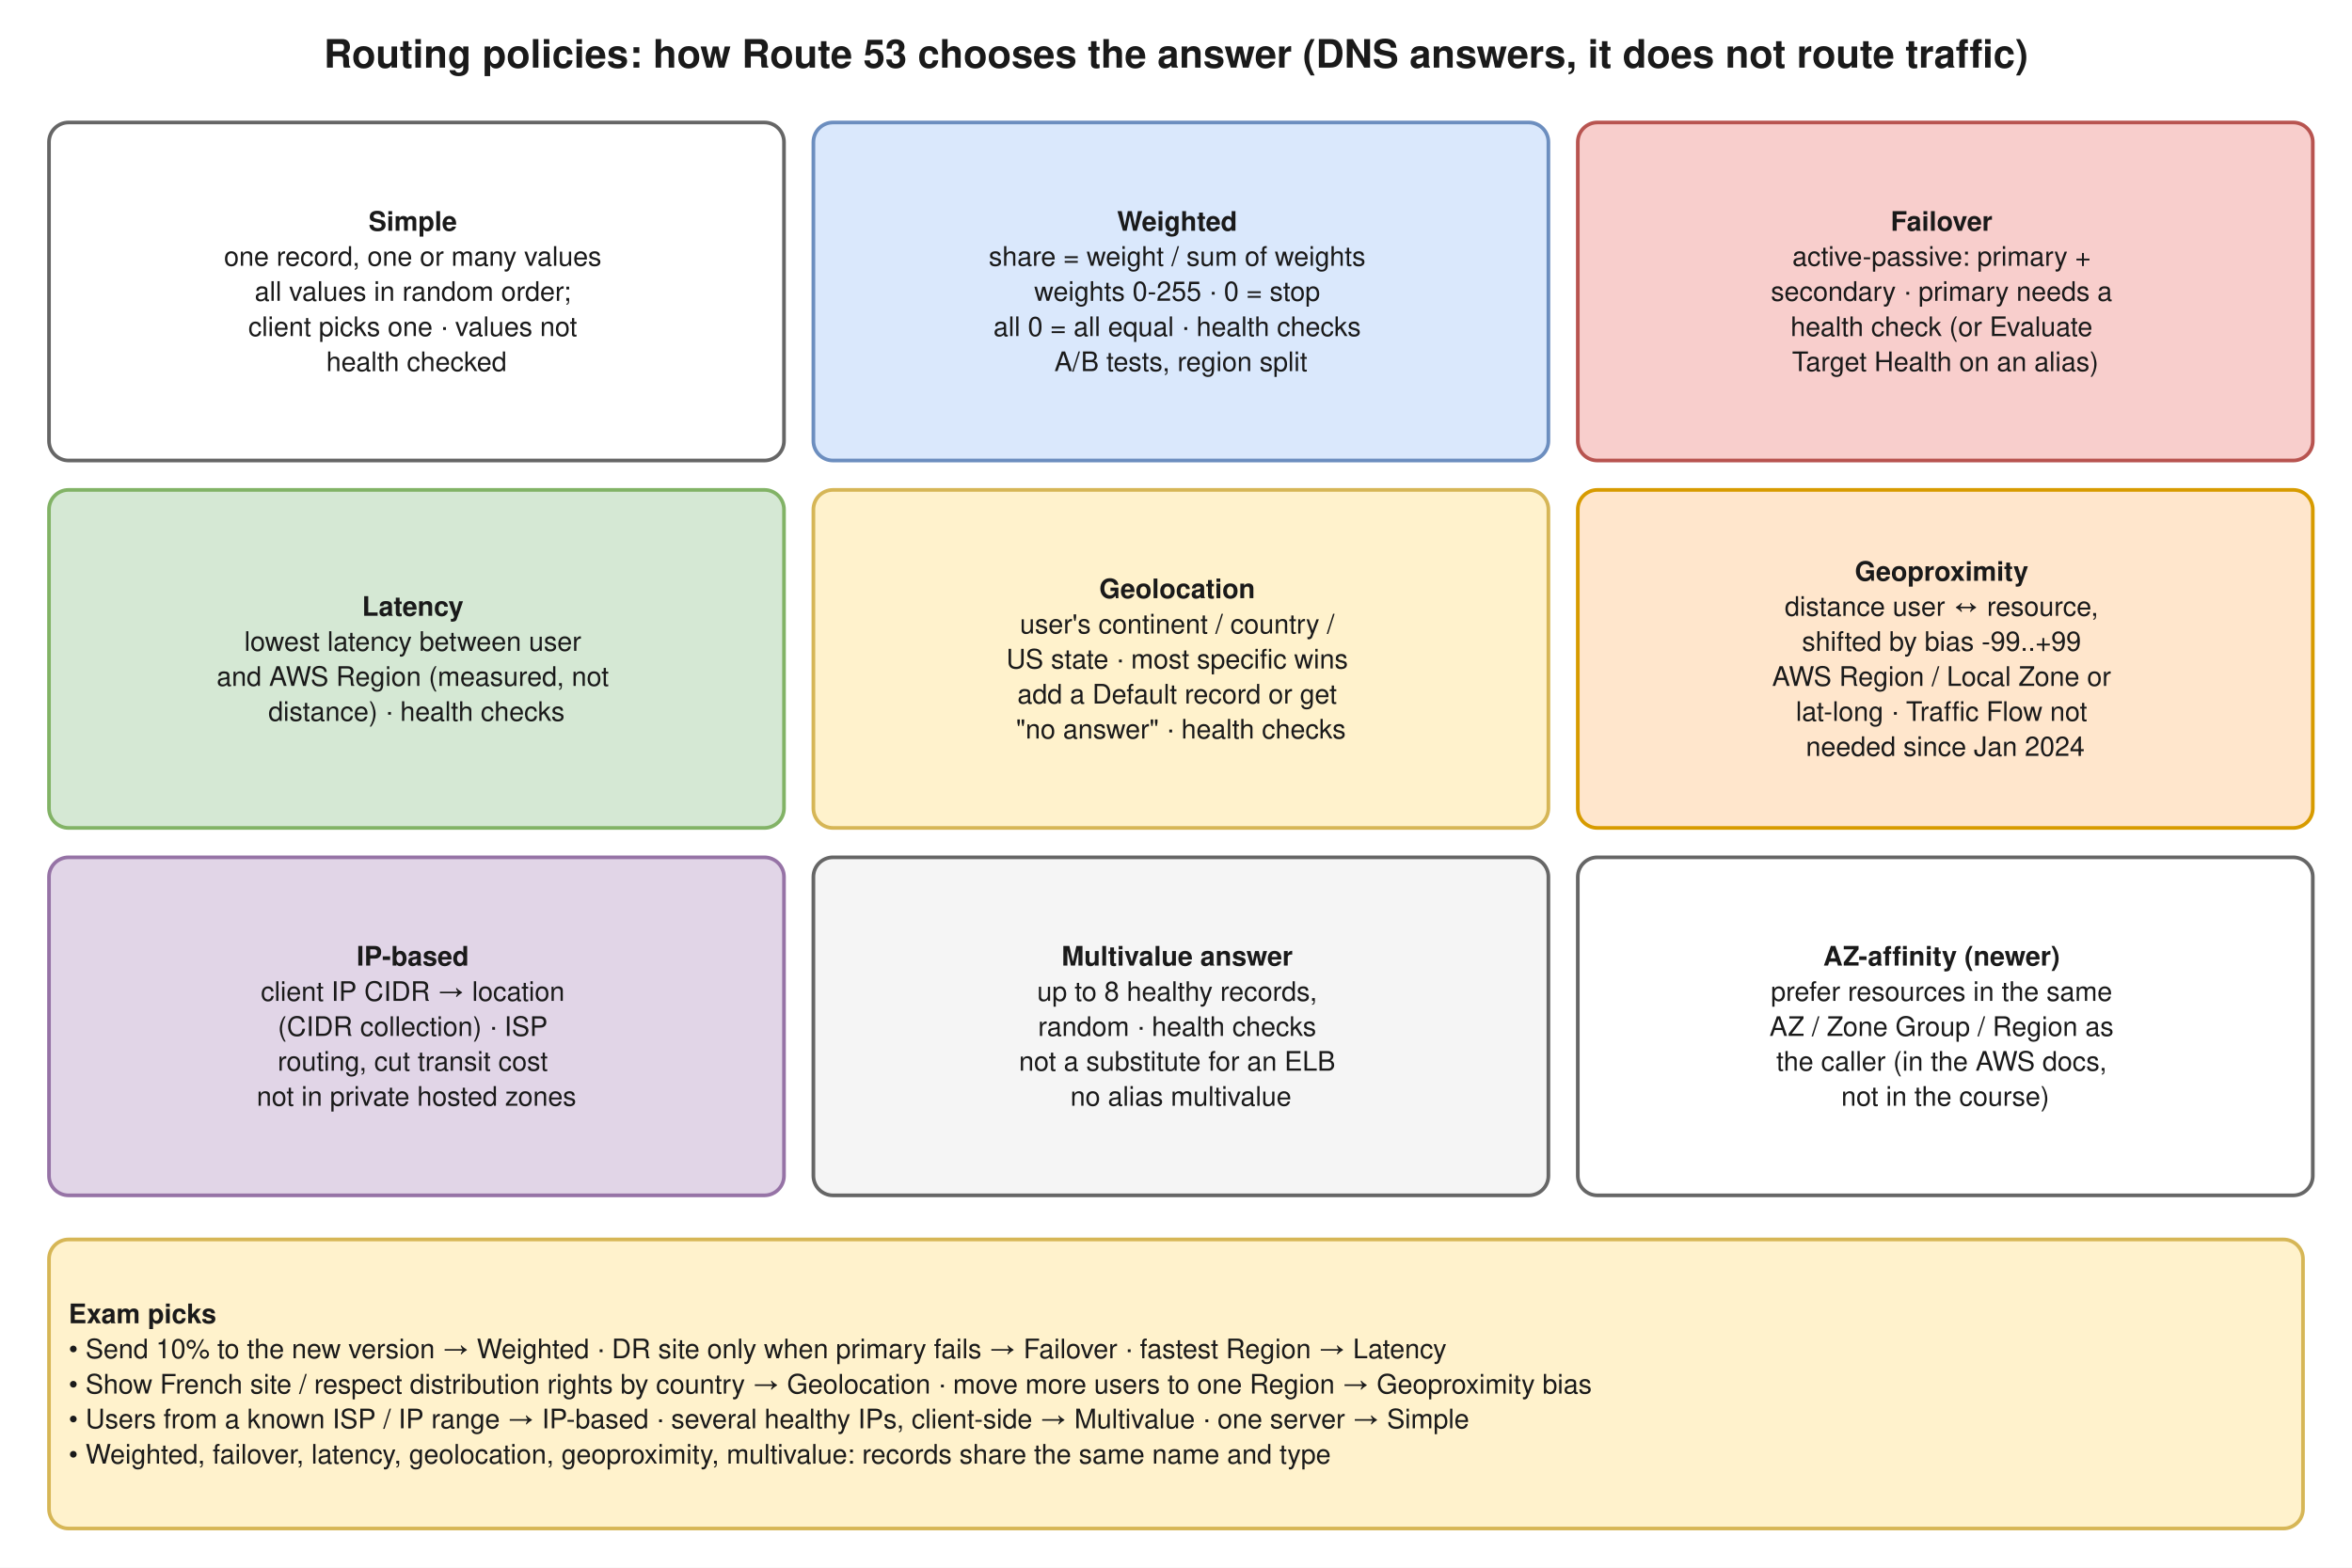
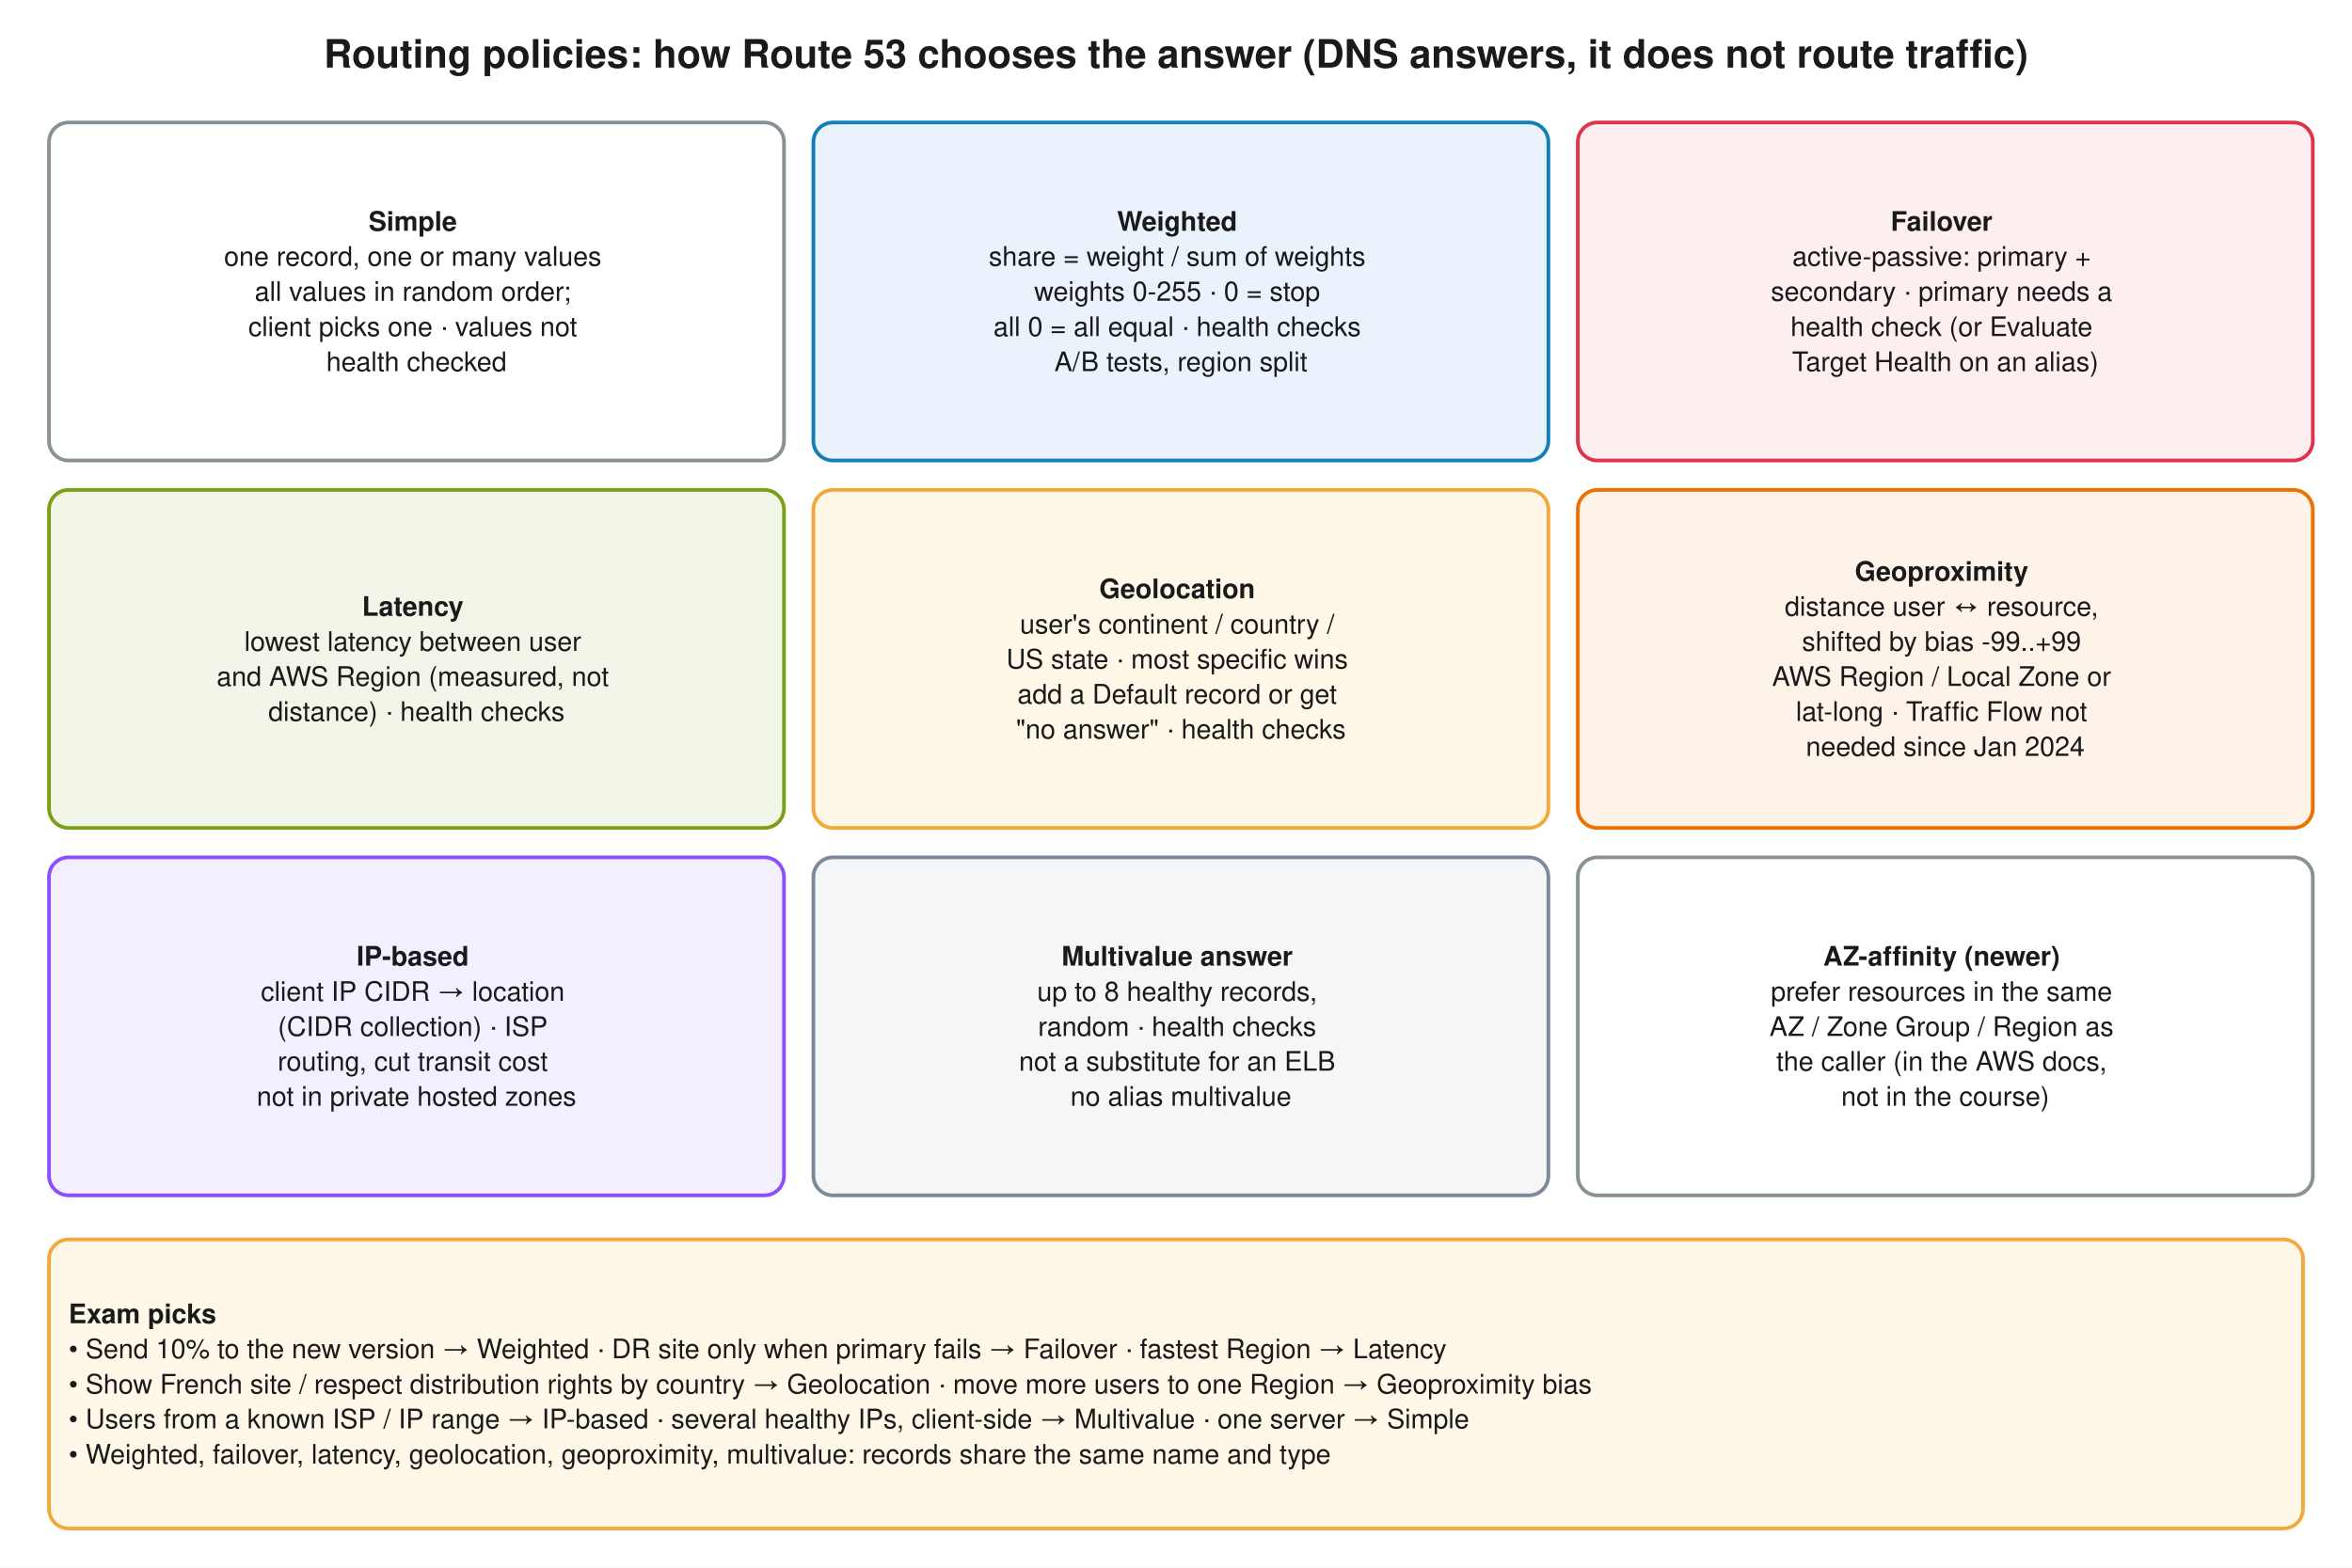
- <svg xmlns="http://www.w3.org/2000/svg" version="1.1" width="960" height="640" viewBox="0 0 960 640" content="&lt;mxfile host=&quot;drawio_svg.py&quot; agent=&quot;drawio_svg.py&quot; version=&quot;24.7.17&quot; type=&quot;device&quot;&gt;&lt;diagram id=&quot;r53-05-routing-policies&quot; name=&quot;r53-05-routing-policies&quot;&gt;&lt;mxGraphModel dx=&quot;0&quot; dy=&quot;0&quot; grid=&quot;1&quot; gridSize=&quot;10&quot; guides=&quot;1&quot; tooltips=&quot;1&quot; connect=&quot;1&quot; arrows=&quot;1&quot; fold=&quot;1&quot; page=&quot;1&quot; pageScale=&quot;1&quot; pageWidth=&quot;960&quot; pageHeight=&quot;640&quot; math=&quot;0&quot; shadow=&quot;0&quot;&gt;&lt;root&gt;&lt;mxCell id=&quot;0&quot;/&gt;&lt;mxCell id=&quot;1&quot; parent=&quot;0&quot;/&gt;&lt;mxCell id=&quot;v-title&quot; value=&quot;Routing policies: how Route 53 chooses the answer (DNS answers, it does not route traffic)&quot; style=&quot;text;strokeColor=none;fillColor=none;whiteSpace=wrap;html=1;fontSize=16;fontColor=#1a1a1a;fontFamily=Helvetica;align=center;verticalAlign=middle;fontStyle=1;&quot; vertex=&quot;1&quot; parent=&quot;1&quot;&gt;&lt;mxGeometry x=&quot;0&quot; y=&quot;8&quot; width=&quot;960&quot; height=&quot;28&quot; as=&quot;geometry&quot;/&gt;&lt;/mxCell&gt;&lt;mxCell id=&quot;v-p0&quot; value=&quot;&amp;lt;b&amp;gt;Simple&amp;lt;/b&amp;gt;&amp;lt;br&amp;gt;one record, one or many values&amp;lt;br&amp;gt;all values in random order;&amp;lt;br&amp;gt;client picks one · values not&amp;lt;br&amp;gt;health checked&quot; style=&quot;rounded=1;absoluteArcSize=1;arcSize=16;fillColor=#ffffff;strokeColor=#666666;strokeWidth=1.5;whiteSpace=wrap;html=1;fontSize=11;fontColor=#1a1a1a;fontFamily=Helvetica;align=center;verticalAlign=middle;&quot; vertex=&quot;1&quot; parent=&quot;1&quot;&gt;&lt;mxGeometry x=&quot;20&quot; y=&quot;50&quot; width=&quot;300&quot; height=&quot;138&quot; as=&quot;geometry&quot;/&gt;&lt;/mxCell&gt;&lt;mxCell id=&quot;v-p1&quot; value=&quot;&amp;lt;b&amp;gt;Weighted&amp;lt;/b&amp;gt;&amp;lt;br&amp;gt;share = weight / sum of weights&amp;lt;br&amp;gt;weights 0-255 · 0 = stop&amp;lt;br&amp;gt;all 0 = all equal · health checks&amp;lt;br&amp;gt;A/B tests, region split&quot; style=&quot;rounded=1;absoluteArcSize=1;arcSize=16;fillColor=#dae8fc;strokeColor=#6c8ebf;strokeWidth=1.5;whiteSpace=wrap;html=1;fontSize=11;fontColor=#1a1a1a;fontFamily=Helvetica;align=center;verticalAlign=middle;&quot; vertex=&quot;1&quot; parent=&quot;1&quot;&gt;&lt;mxGeometry x=&quot;332&quot; y=&quot;50&quot; width=&quot;300&quot; height=&quot;138&quot; as=&quot;geometry&quot;/&gt;&lt;/mxCell&gt;&lt;mxCell id=&quot;v-p2&quot; value=&quot;&amp;lt;b&amp;gt;Failover&amp;lt;/b&amp;gt;&amp;lt;br&amp;gt;active-passive: primary +&amp;lt;br&amp;gt;secondary · primary needs a&amp;lt;br&amp;gt;health check (or Evaluate&amp;lt;br&amp;gt;Target Health on an alias)&quot; style=&quot;rounded=1;absoluteArcSize=1;arcSize=16;fillColor=#f8cecc;strokeColor=#b85450;strokeWidth=1.5;whiteSpace=wrap;html=1;fontSize=11;fontColor=#1a1a1a;fontFamily=Helvetica;align=center;verticalAlign=middle;&quot; vertex=&quot;1&quot; parent=&quot;1&quot;&gt;&lt;mxGeometry x=&quot;644&quot; y=&quot;50&quot; width=&quot;300&quot; height=&quot;138&quot; as=&quot;geometry&quot;/&gt;&lt;/mxCell&gt;&lt;mxCell id=&quot;v-p3&quot; value=&quot;&amp;lt;b&amp;gt;Latency&amp;lt;/b&amp;gt;&amp;lt;br&amp;gt;lowest latency between user&amp;lt;br&amp;gt;and AWS Region (measured, not&amp;lt;br&amp;gt;distance) · health checks&quot; style=&quot;rounded=1;absoluteArcSize=1;arcSize=16;fillColor=#d5e8d4;strokeColor=#82b366;strokeWidth=1.5;whiteSpace=wrap;html=1;fontSize=11;fontColor=#1a1a1a;fontFamily=Helvetica;align=center;verticalAlign=middle;&quot; vertex=&quot;1&quot; parent=&quot;1&quot;&gt;&lt;mxGeometry x=&quot;20&quot; y=&quot;200&quot; width=&quot;300&quot; height=&quot;138&quot; as=&quot;geometry&quot;/&gt;&lt;/mxCell&gt;&lt;mxCell id=&quot;v-p4&quot; value=&quot;&amp;lt;b&amp;gt;Geolocation&amp;lt;/b&amp;gt;&amp;lt;br&amp;gt;user&amp;#x27;s continent / country /&amp;lt;br&amp;gt;US state · most specific wins&amp;lt;br&amp;gt;add a Default record or get&amp;lt;br&amp;gt;&amp;quot;no answer&amp;quot; · health checks&quot; style=&quot;rounded=1;absoluteArcSize=1;arcSize=16;fillColor=#fff2cc;strokeColor=#d6b656;strokeWidth=1.5;whiteSpace=wrap;html=1;fontSize=11;fontColor=#1a1a1a;fontFamily=Helvetica;align=center;verticalAlign=middle;&quot; vertex=&quot;1&quot; parent=&quot;1&quot;&gt;&lt;mxGeometry x=&quot;332&quot; y=&quot;200&quot; width=&quot;300&quot; height=&quot;138&quot; as=&quot;geometry&quot;/&gt;&lt;/mxCell&gt;&lt;mxCell id=&quot;v-p5&quot; value=&quot;&amp;lt;b&amp;gt;Geoproximity&amp;lt;/b&amp;gt;&amp;lt;br&amp;gt;distance user ↔ resource,&amp;lt;br&amp;gt;shifted by bias -99..+99&amp;lt;br&amp;gt;AWS Region / Local Zone or&amp;lt;br&amp;gt;lat-long · Traffic Flow not&amp;lt;br&amp;gt;needed since Jan 2024&quot; style=&quot;rounded=1;absoluteArcSize=1;arcSize=16;fillColor=#ffe6cc;strokeColor=#d79b00;strokeWidth=1.5;whiteSpace=wrap;html=1;fontSize=11;fontColor=#1a1a1a;fontFamily=Helvetica;align=center;verticalAlign=middle;&quot; vertex=&quot;1&quot; parent=&quot;1&quot;&gt;&lt;mxGeometry x=&quot;644&quot; y=&quot;200&quot; width=&quot;300&quot; height=&quot;138&quot; as=&quot;geometry&quot;/&gt;&lt;/mxCell&gt;&lt;mxCell id=&quot;v-p6&quot; value=&quot;&amp;lt;b&amp;gt;IP-based&amp;lt;/b&amp;gt;&amp;lt;br&amp;gt;client IP CIDR → location&amp;lt;br&amp;gt;(CIDR collection) · ISP&amp;lt;br&amp;gt;routing, cut transit cost&amp;lt;br&amp;gt;not in private hosted zones&quot; style=&quot;rounded=1;absoluteArcSize=1;arcSize=16;fillColor=#e1d5e7;strokeColor=#9673a6;strokeWidth=1.5;whiteSpace=wrap;html=1;fontSize=11;fontColor=#1a1a1a;fontFamily=Helvetica;align=center;verticalAlign=middle;&quot; vertex=&quot;1&quot; parent=&quot;1&quot;&gt;&lt;mxGeometry x=&quot;20&quot; y=&quot;350&quot; width=&quot;300&quot; height=&quot;138&quot; as=&quot;geometry&quot;/&gt;&lt;/mxCell&gt;&lt;mxCell id=&quot;v-p7&quot; value=&quot;&amp;lt;b&amp;gt;Multivalue answer&amp;lt;/b&amp;gt;&amp;lt;br&amp;gt;up to 8 healthy records,&amp;lt;br&amp;gt;random · health checks&amp;lt;br&amp;gt;not a substitute for an ELB&amp;lt;br&amp;gt;no alias multivalue&quot; style=&quot;rounded=1;absoluteArcSize=1;arcSize=16;fillColor=#f5f5f5;strokeColor=#666666;strokeWidth=1.5;whiteSpace=wrap;html=1;fontSize=11;fontColor=#1a1a1a;fontFamily=Helvetica;align=center;verticalAlign=middle;&quot; vertex=&quot;1&quot; parent=&quot;1&quot;&gt;&lt;mxGeometry x=&quot;332&quot; y=&quot;350&quot; width=&quot;300&quot; height=&quot;138&quot; as=&quot;geometry&quot;/&gt;&lt;/mxCell&gt;&lt;mxCell id=&quot;v-p8&quot; value=&quot;&amp;lt;b&amp;gt;AZ-affinity (newer)&amp;lt;/b&amp;gt;&amp;lt;br&amp;gt;prefer resources in the same&amp;lt;br&amp;gt;AZ / Zone Group / Region as&amp;lt;br&amp;gt;the caller (in the AWS docs,&amp;lt;br&amp;gt;not in the course)&quot; style=&quot;rounded=1;absoluteArcSize=1;arcSize=16;fillColor=#ffffff;strokeColor=#666666;strokeWidth=1.5;whiteSpace=wrap;html=1;fontSize=11;fontColor=#1a1a1a;fontFamily=Helvetica;align=center;verticalAlign=middle;&quot; vertex=&quot;1&quot; parent=&quot;1&quot;&gt;&lt;mxGeometry x=&quot;644&quot; y=&quot;350&quot; width=&quot;300&quot; height=&quot;138&quot; as=&quot;geometry&quot;/&gt;&lt;/mxCell&gt;&lt;mxCell id=&quot;v-note&quot; value=&quot;&amp;lt;b&amp;gt;Exam picks&amp;lt;/b&amp;gt;&amp;lt;br&amp;gt;• Send 10% to the new version → Weighted · DR site only when primary fails → Failover · fastest Region → Latency&amp;lt;br&amp;gt;• Show French site / respect distribution rights by country → Geolocation · move more users to one Region → Geoproximity bias&amp;lt;br&amp;gt;• Users from a known ISP / IP range → IP-based · several healthy IPs, client-side → Multivalue · one server → Simple&amp;lt;br&amp;gt;• Weighted, failover, latency, geolocation, geoproximity, multivalue: records share the same name and type&quot; style=&quot;rounded=1;absoluteArcSize=1;arcSize=16;fillColor=#fff2cc;strokeColor=#d6b656;strokeWidth=1.5;whiteSpace=wrap;html=1;fontSize=11;fontColor=#1a1a1a;fontFamily=Helvetica;align=left;verticalAlign=middle;spacingLeft=6;&quot; vertex=&quot;1&quot; parent=&quot;1&quot;&gt;&lt;mxGeometry x=&quot;20&quot; y=&quot;506&quot; width=&quot;920&quot; height=&quot;118&quot; as=&quot;geometry&quot;/&gt;&lt;/mxCell&gt;&lt;/root&gt;&lt;/mxGraphModel&gt;&lt;/diagram&gt;&lt;/mxfile&gt;">
+ <svg xmlns="http://www.w3.org/2000/svg" version="1.1" width="960" height="640" viewBox="0 0 960 640" content="&lt;mxfile host=&quot;drawio_svg.py&quot; agent=&quot;drawio_svg.py&quot; version=&quot;24.7.17&quot; type=&quot;device&quot;&gt;&lt;diagram id=&quot;r53-05-routing-policies&quot; name=&quot;r53-05-routing-policies&quot;&gt;&lt;mxGraphModel dx=&quot;0&quot; dy=&quot;0&quot; grid=&quot;1&quot; gridSize=&quot;10&quot; guides=&quot;1&quot; tooltips=&quot;1&quot; connect=&quot;1&quot; arrows=&quot;1&quot; fold=&quot;1&quot; page=&quot;1&quot; pageScale=&quot;1&quot; pageWidth=&quot;960&quot; pageHeight=&quot;640&quot; math=&quot;0&quot; shadow=&quot;0&quot;&gt;&lt;root&gt;&lt;mxCell id=&quot;0&quot;/&gt;&lt;mxCell id=&quot;1&quot; parent=&quot;0&quot;/&gt;&lt;mxCell id=&quot;v-title&quot; value=&quot;Routing policies: how Route 53 chooses the answer (DNS answers, it does not route traffic)&quot; style=&quot;text;strokeColor=none;fillColor=none;whiteSpace=wrap;html=1;fontSize=16;fontColor=#1a1a1a;fontFamily=Helvetica;align=center;verticalAlign=middle;fontStyle=1;&quot; vertex=&quot;1&quot; parent=&quot;1&quot;&gt;&lt;mxGeometry x=&quot;0&quot; y=&quot;8&quot; width=&quot;960&quot; height=&quot;28&quot; as=&quot;geometry&quot;/&gt;&lt;/mxCell&gt;&lt;mxCell id=&quot;v-p0&quot; value=&quot;&amp;lt;b&amp;gt;Simple&amp;lt;/b&amp;gt;&amp;lt;br&amp;gt;one record, one or many values&amp;lt;br&amp;gt;all values in random order;&amp;lt;br&amp;gt;client picks one · values not&amp;lt;br&amp;gt;health checked&quot; style=&quot;rounded=1;absoluteArcSize=1;arcSize=16;fillColor=#FFFFFF;strokeColor=#879196;strokeWidth=1.5;whiteSpace=wrap;html=1;fontSize=11;fontColor=#1a1a1a;fontFamily=Helvetica;align=center;verticalAlign=middle;&quot; vertex=&quot;1&quot; parent=&quot;1&quot;&gt;&lt;mxGeometry x=&quot;20&quot; y=&quot;50&quot; width=&quot;300&quot; height=&quot;138&quot; as=&quot;geometry&quot;/&gt;&lt;/mxCell&gt;&lt;mxCell id=&quot;v-p1&quot; value=&quot;&amp;lt;b&amp;gt;Weighted&amp;lt;/b&amp;gt;&amp;lt;br&amp;gt;share = weight / sum of weights&amp;lt;br&amp;gt;weights 0-255 · 0 = stop&amp;lt;br&amp;gt;all 0 = all equal · health checks&amp;lt;br&amp;gt;A/B tests, region split&quot; style=&quot;rounded=1;absoluteArcSize=1;arcSize=16;fillColor=#EAF3FB;strokeColor=#147EBA;strokeWidth=1.5;whiteSpace=wrap;html=1;fontSize=11;fontColor=#1a1a1a;fontFamily=Helvetica;align=center;verticalAlign=middle;&quot; vertex=&quot;1&quot; parent=&quot;1&quot;&gt;&lt;mxGeometry x=&quot;332&quot; y=&quot;50&quot; width=&quot;300&quot; height=&quot;138&quot; as=&quot;geometry&quot;/&gt;&lt;/mxCell&gt;&lt;mxCell id=&quot;v-p2&quot; value=&quot;&amp;lt;b&amp;gt;Failover&amp;lt;/b&amp;gt;&amp;lt;br&amp;gt;active-passive: primary +&amp;lt;br&amp;gt;secondary · primary needs a&amp;lt;br&amp;gt;health check (or Evaluate&amp;lt;br&amp;gt;Target Health on an alias)&quot; style=&quot;rounded=1;absoluteArcSize=1;arcSize=16;fillColor=#FDEEF0;strokeColor=#DD344C;strokeWidth=1.5;whiteSpace=wrap;html=1;fontSize=11;fontColor=#1a1a1a;fontFamily=Helvetica;align=center;verticalAlign=middle;&quot; vertex=&quot;1&quot; parent=&quot;1&quot;&gt;&lt;mxGeometry x=&quot;644&quot; y=&quot;50&quot; width=&quot;300&quot; height=&quot;138&quot; as=&quot;geometry&quot;/&gt;&lt;/mxCell&gt;&lt;mxCell id=&quot;v-p3&quot; value=&quot;&amp;lt;b&amp;gt;Latency&amp;lt;/b&amp;gt;&amp;lt;br&amp;gt;lowest latency between user&amp;lt;br&amp;gt;and AWS Region (measured, not&amp;lt;br&amp;gt;distance) · health checks&quot; style=&quot;rounded=1;absoluteArcSize=1;arcSize=16;fillColor=#F2F6E8;strokeColor=#7AA116;strokeWidth=1.5;whiteSpace=wrap;html=1;fontSize=11;fontColor=#1a1a1a;fontFamily=Helvetica;align=center;verticalAlign=middle;&quot; vertex=&quot;1&quot; parent=&quot;1&quot;&gt;&lt;mxGeometry x=&quot;20&quot; y=&quot;200&quot; width=&quot;300&quot; height=&quot;138&quot; as=&quot;geometry&quot;/&gt;&lt;/mxCell&gt;&lt;mxCell id=&quot;v-p4&quot; value=&quot;&amp;lt;b&amp;gt;Geolocation&amp;lt;/b&amp;gt;&amp;lt;br&amp;gt;user&amp;#x27;s continent / country /&amp;lt;br&amp;gt;US state · most specific wins&amp;lt;br&amp;gt;add a Default record or get&amp;lt;br&amp;gt;&amp;quot;no answer&amp;quot; · health checks&quot; style=&quot;rounded=1;absoluteArcSize=1;arcSize=16;fillColor=#FFF8E8;strokeColor=#F2A93B;strokeWidth=1.5;whiteSpace=wrap;html=1;fontSize=11;fontColor=#1a1a1a;fontFamily=Helvetica;align=center;verticalAlign=middle;&quot; vertex=&quot;1&quot; parent=&quot;1&quot;&gt;&lt;mxGeometry x=&quot;332&quot; y=&quot;200&quot; width=&quot;300&quot; height=&quot;138&quot; as=&quot;geometry&quot;/&gt;&lt;/mxCell&gt;&lt;mxCell id=&quot;v-p5&quot; value=&quot;&amp;lt;b&amp;gt;Geoproximity&amp;lt;/b&amp;gt;&amp;lt;br&amp;gt;distance user ↔ resource,&amp;lt;br&amp;gt;shifted by bias -99..+99&amp;lt;br&amp;gt;AWS Region / Local Zone or&amp;lt;br&amp;gt;lat-long · Traffic Flow not&amp;lt;br&amp;gt;needed since Jan 2024&quot; style=&quot;rounded=1;absoluteArcSize=1;arcSize=16;fillColor=#FEF3E8;strokeColor=#ED7100;strokeWidth=1.5;whiteSpace=wrap;html=1;fontSize=11;fontColor=#1a1a1a;fontFamily=Helvetica;align=center;verticalAlign=middle;&quot; vertex=&quot;1&quot; parent=&quot;1&quot;&gt;&lt;mxGeometry x=&quot;644&quot; y=&quot;200&quot; width=&quot;300&quot; height=&quot;138&quot; as=&quot;geometry&quot;/&gt;&lt;/mxCell&gt;&lt;mxCell id=&quot;v-p6&quot; value=&quot;&amp;lt;b&amp;gt;IP-based&amp;lt;/b&amp;gt;&amp;lt;br&amp;gt;client IP CIDR → location&amp;lt;br&amp;gt;(CIDR collection) · ISP&amp;lt;br&amp;gt;routing, cut transit cost&amp;lt;br&amp;gt;not in private hosted zones&quot; style=&quot;rounded=1;absoluteArcSize=1;arcSize=16;fillColor=#F4EFFF;strokeColor=#8C4FFF;strokeWidth=1.5;whiteSpace=wrap;html=1;fontSize=11;fontColor=#1a1a1a;fontFamily=Helvetica;align=center;verticalAlign=middle;&quot; vertex=&quot;1&quot; parent=&quot;1&quot;&gt;&lt;mxGeometry x=&quot;20&quot; y=&quot;350&quot; width=&quot;300&quot; height=&quot;138&quot; as=&quot;geometry&quot;/&gt;&lt;/mxCell&gt;&lt;mxCell id=&quot;v-p7&quot; value=&quot;&amp;lt;b&amp;gt;Multivalue answer&amp;lt;/b&amp;gt;&amp;lt;br&amp;gt;up to 8 healthy records,&amp;lt;br&amp;gt;random · health checks&amp;lt;br&amp;gt;not a substitute for an ELB&amp;lt;br&amp;gt;no alias multivalue&quot; style=&quot;rounded=1;absoluteArcSize=1;arcSize=16;fillColor=#F5F6F7;strokeColor=#7D8998;strokeWidth=1.5;whiteSpace=wrap;html=1;fontSize=11;fontColor=#1a1a1a;fontFamily=Helvetica;align=center;verticalAlign=middle;&quot; vertex=&quot;1&quot; parent=&quot;1&quot;&gt;&lt;mxGeometry x=&quot;332&quot; y=&quot;350&quot; width=&quot;300&quot; height=&quot;138&quot; as=&quot;geometry&quot;/&gt;&lt;/mxCell&gt;&lt;mxCell id=&quot;v-p8&quot; value=&quot;&amp;lt;b&amp;gt;AZ-affinity (newer)&amp;lt;/b&amp;gt;&amp;lt;br&amp;gt;prefer resources in the same&amp;lt;br&amp;gt;AZ / Zone Group / Region as&amp;lt;br&amp;gt;the caller (in the AWS docs,&amp;lt;br&amp;gt;not in the course)&quot; style=&quot;rounded=1;absoluteArcSize=1;arcSize=16;fillColor=#FFFFFF;strokeColor=#879196;strokeWidth=1.5;whiteSpace=wrap;html=1;fontSize=11;fontColor=#1a1a1a;fontFamily=Helvetica;align=center;verticalAlign=middle;&quot; vertex=&quot;1&quot; parent=&quot;1&quot;&gt;&lt;mxGeometry x=&quot;644&quot; y=&quot;350&quot; width=&quot;300&quot; height=&quot;138&quot; as=&quot;geometry&quot;/&gt;&lt;/mxCell&gt;&lt;mxCell id=&quot;v-note&quot; value=&quot;&amp;lt;b&amp;gt;Exam picks&amp;lt;/b&amp;gt;&amp;lt;br&amp;gt;• Send 10% to the new version → Weighted · DR site only when primary fails → Failover · fastest Region → Latency&amp;lt;br&amp;gt;• Show French site / respect distribution rights by country → Geolocation · move more users to one Region → Geoproximity bias&amp;lt;br&amp;gt;• Users from a known ISP / IP range → IP-based · several healthy IPs, client-side → Multivalue · one server → Simple&amp;lt;br&amp;gt;• Weighted, failover, latency, geolocation, geoproximity, multivalue: records share the same name and type&quot; style=&quot;rounded=1;absoluteArcSize=1;arcSize=16;fillColor=#FFF8E8;strokeColor=#F2A93B;strokeWidth=1.5;whiteSpace=wrap;html=1;fontSize=11;fontColor=#1a1a1a;fontFamily=Helvetica;align=left;verticalAlign=middle;spacingLeft=6;&quot; vertex=&quot;1&quot; parent=&quot;1&quot;&gt;&lt;mxGeometry x=&quot;20&quot; y=&quot;506&quot; width=&quot;920&quot; height=&quot;118&quot; as=&quot;geometry&quot;/&gt;&lt;/mxCell&gt;&lt;/root&gt;&lt;/mxGraphModel&gt;&lt;/diagram&gt;&lt;/mxfile&gt;">
  <defs>
    <marker id="arrow" viewBox="0 0 10 10" refX="9" refY="5" markerWidth="6" markerHeight="6" orient="auto-start-reverse">
      <path d="M0,0 L10,5 L0,10 z" fill="#555555" />
    </marker>
  </defs>
  <rect x="0" y="0" width="960" height="640" fill="#ffffff" />
  <text font-family="Helvetica, Arial, sans-serif" font-size="16" fill="#1a1a1a" text-anchor="middle">
    <tspan x="480.0" y="27.6" font-weight="bold">Routing policies: how Route 53 chooses the answer (DNS answers, it does not route traffic)</tspan>
  </text>
-   <rect x="20" y="50" width="300" height="138" rx="8" ry="8" fill="#ffffff" stroke="#666666" stroke-width="1.5" />
+   <rect x="20" y="50" width="300" height="138" rx="8" ry="8" fill="#FFFFFF" stroke="#879196" stroke-width="1.5" />
  <text font-family="Helvetica, Arial, sans-serif" font-size="11" fill="#1a1a1a" text-anchor="middle">
    <tspan x="170.0" y="94.2" font-weight="bold">Simple</tspan>
    <tspan x="170.0" y="108.5">one record, one or many values</tspan>
    <tspan x="170.0" y="122.8">all values in random order;</tspan>
    <tspan x="170.0" y="137.2">client picks one · values not</tspan>
    <tspan x="170.0" y="151.5">health checked</tspan>
  </text>
-   <rect x="332" y="50" width="300" height="138" rx="8" ry="8" fill="#dae8fc" stroke="#6c8ebf" stroke-width="1.5" />
+   <rect x="332" y="50" width="300" height="138" rx="8" ry="8" fill="#EAF3FB" stroke="#147EBA" stroke-width="1.5" />
  <text font-family="Helvetica, Arial, sans-serif" font-size="11" fill="#1a1a1a" text-anchor="middle">
    <tspan x="482.0" y="94.2" font-weight="bold">Weighted</tspan>
    <tspan x="482.0" y="108.5">share = weight / sum of weights</tspan>
    <tspan x="482.0" y="122.8">weights 0-255 · 0 = stop</tspan>
    <tspan x="482.0" y="137.2">all 0 = all equal · health checks</tspan>
    <tspan x="482.0" y="151.5">A/B tests, region split</tspan>
  </text>
-   <rect x="644" y="50" width="300" height="138" rx="8" ry="8" fill="#f8cecc" stroke="#b85450" stroke-width="1.5" />
+   <rect x="644" y="50" width="300" height="138" rx="8" ry="8" fill="#FDEEF0" stroke="#DD344C" stroke-width="1.5" />
  <text font-family="Helvetica, Arial, sans-serif" font-size="11" fill="#1a1a1a" text-anchor="middle">
    <tspan x="794.0" y="94.2" font-weight="bold">Failover</tspan>
    <tspan x="794.0" y="108.5">active-passive: primary +</tspan>
    <tspan x="794.0" y="122.8">secondary · primary needs a</tspan>
    <tspan x="794.0" y="137.2">health check (or Evaluate</tspan>
    <tspan x="794.0" y="151.5">Target Health on an alias)</tspan>
  </text>
-   <rect x="20" y="200" width="300" height="138" rx="8" ry="8" fill="#d5e8d4" stroke="#82b366" stroke-width="1.5" />
+   <rect x="20" y="200" width="300" height="138" rx="8" ry="8" fill="#F2F6E8" stroke="#7AA116" stroke-width="1.5" />
  <text font-family="Helvetica, Arial, sans-serif" font-size="11" fill="#1a1a1a" text-anchor="middle">
    <tspan x="170.0" y="251.4" font-weight="bold">Latency</tspan>
    <tspan x="170.0" y="265.7">lowest latency between user</tspan>
    <tspan x="170.0" y="280.0">and AWS Region (measured, not</tspan>
    <tspan x="170.0" y="294.3">distance) · health checks</tspan>
  </text>
-   <rect x="332" y="200" width="300" height="138" rx="8" ry="8" fill="#fff2cc" stroke="#d6b656" stroke-width="1.5" />
+   <rect x="332" y="200" width="300" height="138" rx="8" ry="8" fill="#FFF8E8" stroke="#F2A93B" stroke-width="1.5" />
  <text font-family="Helvetica, Arial, sans-serif" font-size="11" fill="#1a1a1a" text-anchor="middle">
    <tspan x="482.0" y="244.2" font-weight="bold">Geolocation</tspan>
    <tspan x="482.0" y="258.6">user's continent / country /</tspan>
    <tspan x="482.0" y="272.9">US state · most specific wins</tspan>
    <tspan x="482.0" y="287.2">add a Default record or get</tspan>
    <tspan x="482.0" y="301.5">"no answer" · health checks</tspan>
  </text>
-   <rect x="644" y="200" width="300" height="138" rx="8" ry="8" fill="#ffe6cc" stroke="#d79b00" stroke-width="1.5" />
+   <rect x="644" y="200" width="300" height="138" rx="8" ry="8" fill="#FEF3E8" stroke="#ED7100" stroke-width="1.5" />
  <text font-family="Helvetica, Arial, sans-serif" font-size="11" fill="#1a1a1a" text-anchor="middle">
    <tspan x="794.0" y="237.1" font-weight="bold">Geoproximity</tspan>
    <tspan x="794.0" y="251.4">distance user ↔ resource,</tspan>
    <tspan x="794.0" y="265.7">shifted by bias -99..+99</tspan>
    <tspan x="794.0" y="280.0">AWS Region / Local Zone or</tspan>
    <tspan x="794.0" y="294.3">lat-long · Traffic Flow not</tspan>
    <tspan x="794.0" y="308.6">needed since Jan 2024</tspan>
  </text>
-   <rect x="20" y="350" width="300" height="138" rx="8" ry="8" fill="#e1d5e7" stroke="#9673a6" stroke-width="1.5" />
+   <rect x="20" y="350" width="300" height="138" rx="8" ry="8" fill="#F4EFFF" stroke="#8C4FFF" stroke-width="1.5" />
  <text font-family="Helvetica, Arial, sans-serif" font-size="11" fill="#1a1a1a" text-anchor="middle">
    <tspan x="170.0" y="394.2" font-weight="bold">IP-based</tspan>
    <tspan x="170.0" y="408.6">client IP CIDR → location</tspan>
    <tspan x="170.0" y="422.9">(CIDR collection) · ISP</tspan>
    <tspan x="170.0" y="437.1">routing, cut transit cost</tspan>
    <tspan x="170.0" y="451.4">not in private hosted zones</tspan>
  </text>
-   <rect x="332" y="350" width="300" height="138" rx="8" ry="8" fill="#f5f5f5" stroke="#666666" stroke-width="1.5" />
+   <rect x="332" y="350" width="300" height="138" rx="8" ry="8" fill="#F5F6F7" stroke="#7D8998" stroke-width="1.5" />
  <text font-family="Helvetica, Arial, sans-serif" font-size="11" fill="#1a1a1a" text-anchor="middle">
    <tspan x="482.0" y="394.2" font-weight="bold">Multivalue answer</tspan>
    <tspan x="482.0" y="408.6">up to 8 healthy records,</tspan>
    <tspan x="482.0" y="422.9">random · health checks</tspan>
    <tspan x="482.0" y="437.1">not a substitute for an ELB</tspan>
    <tspan x="482.0" y="451.4">no alias multivalue</tspan>
  </text>
-   <rect x="644" y="350" width="300" height="138" rx="8" ry="8" fill="#ffffff" stroke="#666666" stroke-width="1.5" />
+   <rect x="644" y="350" width="300" height="138" rx="8" ry="8" fill="#FFFFFF" stroke="#879196" stroke-width="1.5" />
  <text font-family="Helvetica, Arial, sans-serif" font-size="11" fill="#1a1a1a" text-anchor="middle">
    <tspan x="794.0" y="394.2" font-weight="bold">AZ-affinity (newer)</tspan>
    <tspan x="794.0" y="408.6">prefer resources in the same</tspan>
    <tspan x="794.0" y="422.9">AZ / Zone Group / Region as</tspan>
    <tspan x="794.0" y="437.1">the caller (in the AWS docs,</tspan>
    <tspan x="794.0" y="451.4">not in the course)</tspan>
  </text>
-   <rect x="20" y="506" width="920" height="118" rx="8" ry="8" fill="#fff2cc" stroke="#d6b656" stroke-width="1.5" />
+   <rect x="20" y="506" width="920" height="118" rx="8" ry="8" fill="#FFF8E8" stroke="#F2A93B" stroke-width="1.5" />
  <text font-family="Helvetica, Arial, sans-serif" font-size="11" fill="#1a1a1a" text-anchor="start">
    <tspan x="28.0" y="540.2" font-weight="bold">Exam picks</tspan>
    <tspan x="28.0" y="554.5">• Send 10% to the new version → Weighted · DR site only when primary fails → Failover · fastest Region → Latency</tspan>
    <tspan x="28.0" y="568.9">• Show French site / respect distribution rights by country → Geolocation · move more users to one Region → Geoproximity bias</tspan>
    <tspan x="28.0" y="583.1">• Users from a known ISP / IP range → IP-based · several healthy IPs, client-side → Multivalue · one server → Simple</tspan>
    <tspan x="28.0" y="597.5">• Weighted, failover, latency, geolocation, geoproximity, multivalue: records share the same name and type</tspan>
  </text>
</svg>
